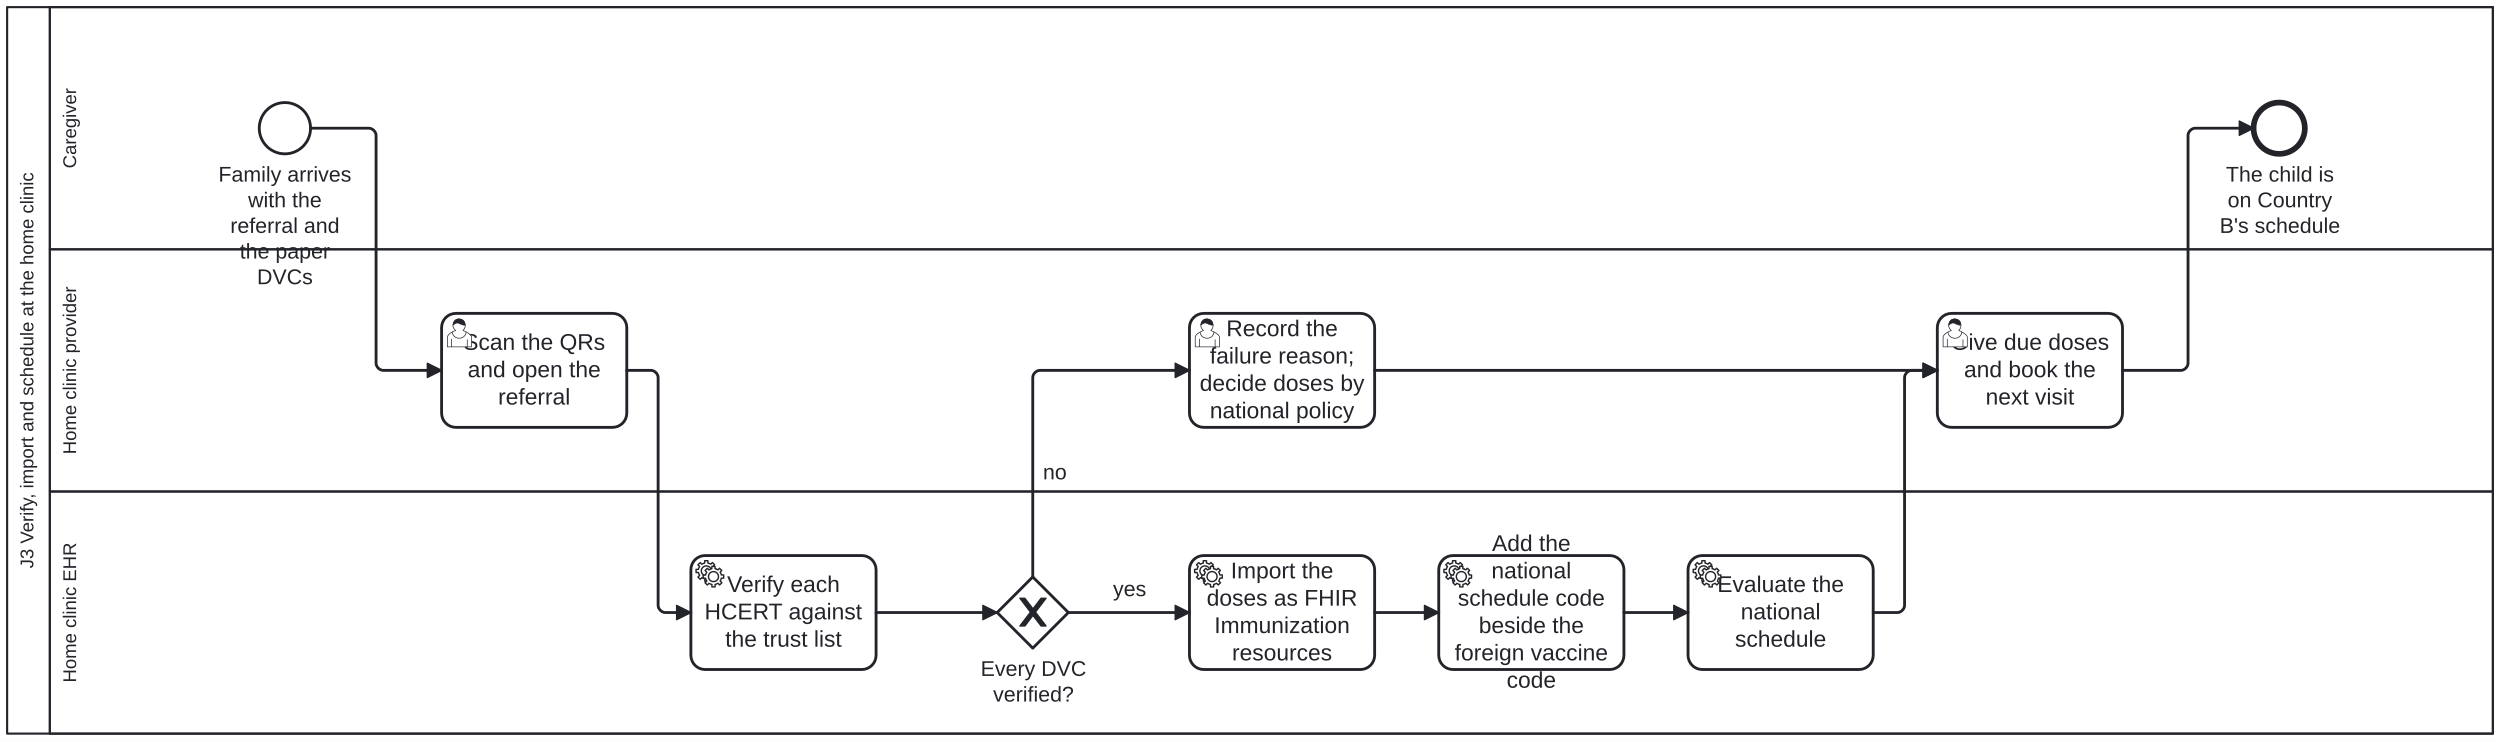
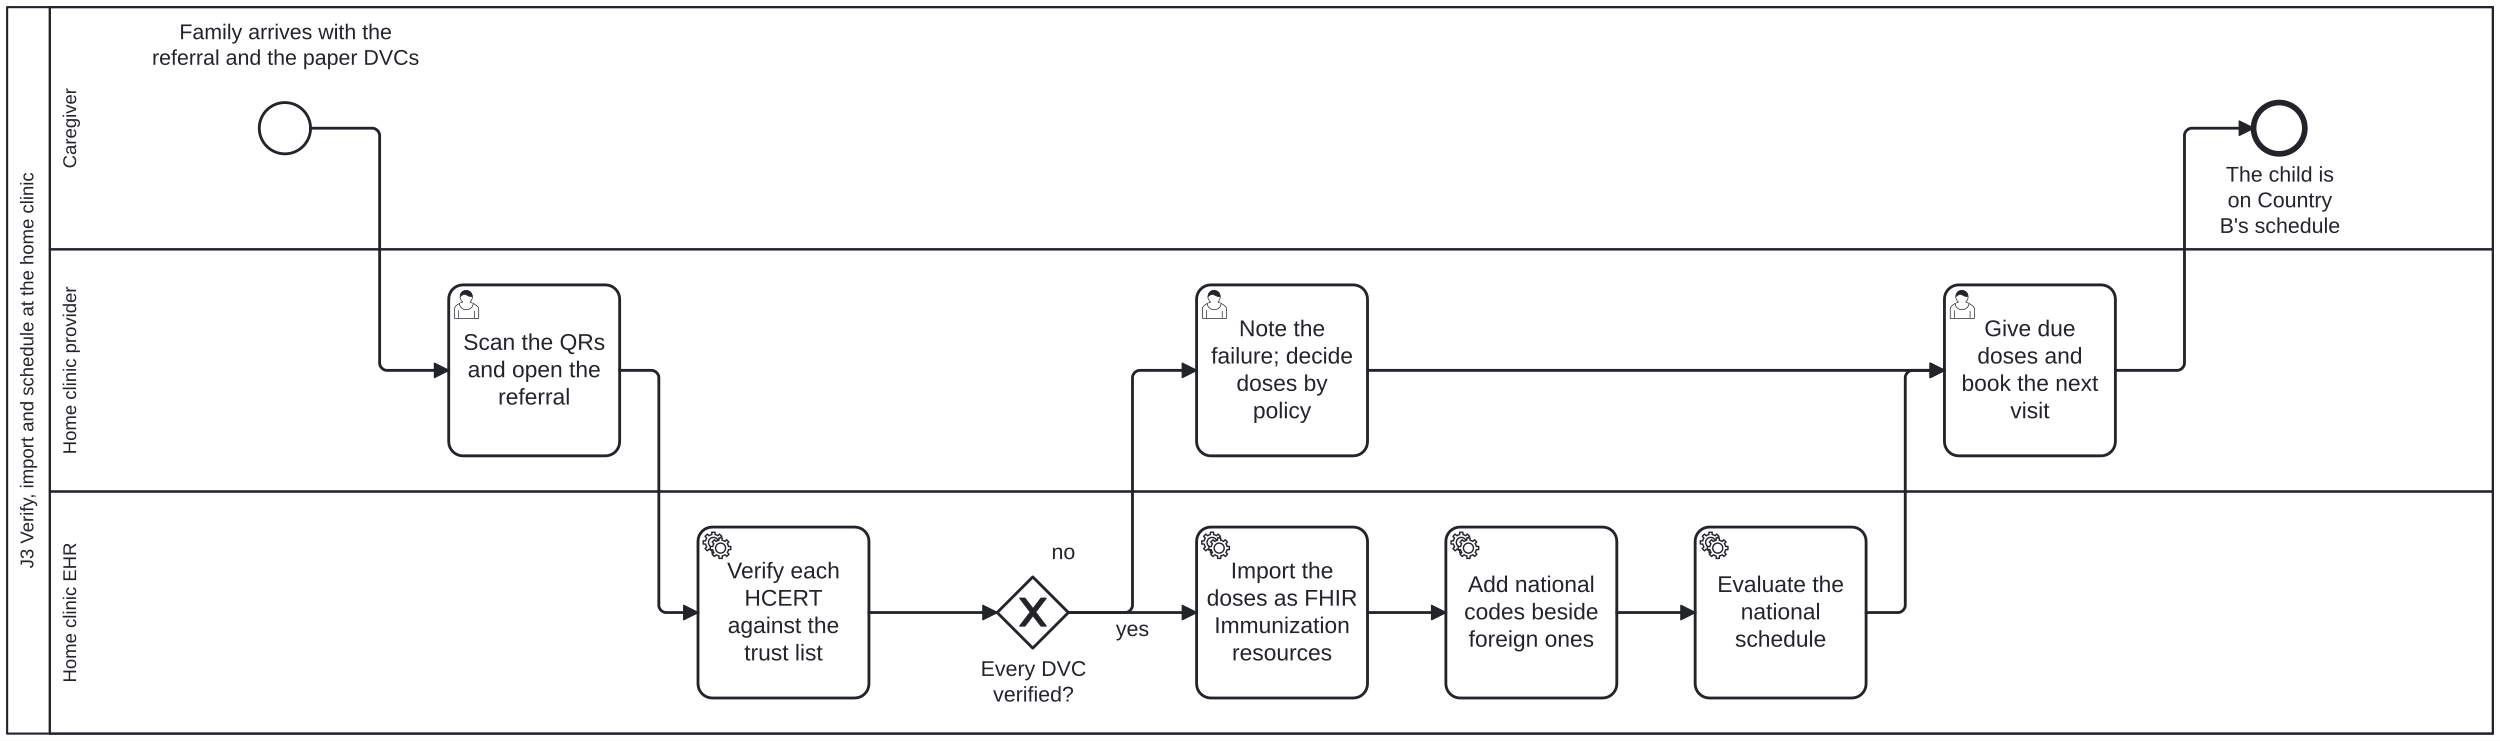
<svg xmlns="http://www.w3.org/2000/svg" width="100%" style="max-width:100%;height:auto" viewBox="95 55 1755 520" version="1.1">
  <rect x="95" y="55" width="1755" height="520" fill="#ffffff" />
  <g class="djs-group">
    <g class="djs-element djs-shape" data-element-id="Participant_Process_J3ClinicVerification" style="display: block;" transform="matrix(1 0 0 1 100 60)">
      <g class="djs-visual">
        <rect x="0" y="0" width="1745" height="510" rx="0" ry="0" style="stroke-linecap: round; stroke-linejoin: round; stroke: rgb(34, 36, 42); stroke-width: 1.5px; fill: white; fill-opacity: 0.95;" />
        <path style="fill: none; stroke-linecap: round; stroke-linejoin: round; stroke: rgb(34, 36, 42); stroke-width: 1.5px;" d="M30,0L30,510" />
        <text lineHeight="1.05" class="djs-label" transform="matrix(-1.83697e-16 -1 1 -1.83697e-16 0 510)" style="font-family: Arial, sans-serif; font-size: 13px; font-weight: normal; fill: rgb(34, 36, 42);">
          <tspan x="116.021" y="18.413">J3 Verify, import and schedule at the home clinic</tspan>
        </text>
      </g>
      <rect class="djs-hit djs-hit-all" x="0" y="0" width="1745" height="510" style="fill: none; stroke-opacity: 0; stroke: white; stroke-width: 15px;" />
    </g>
    <g class="djs-children">
      <g class="djs-group">
        <g class="djs-element djs-shape" data-element-id="Lane_home-clinic-ehr" style="display: block;" transform="matrix(1 0 0 1 130 400)">
          <g class="djs-visual">
            <rect x="0" y="0" width="1715" height="170" rx="0" ry="0" style="stroke-linecap: round; stroke-linejoin: round; stroke: rgb(34, 36, 42); stroke-width: 1.5px; fill: white; fill-opacity: 0.25;" />
            <text lineHeight="1.05" class="djs-label" transform="matrix(-1.83697e-16 -1 1 -1.83697e-16 0 170)" style="font-family: Arial, sans-serif; font-size: 13px; font-weight: normal; fill: rgb(34, 36, 42);">
              <tspan x="35.879" y="18.413">Home clinic EHR</tspan>
            </text>
          </g>
          <rect class="djs-hit djs-hit-all" x="0" y="0" width="1715" height="170" style="fill: none; stroke-opacity: 0; stroke: white; stroke-width: 15px;" />
        </g>
      </g>
      <g class="djs-group">
        <g class="djs-element djs-shape" data-element-id="Lane_home-clinic-provider" style="display: block;" transform="matrix(1 0 0 1 130 230)">
          <g class="djs-visual">
            <rect x="0" y="0" width="1715" height="170" rx="0" ry="0" style="stroke-linecap: round; stroke-linejoin: round; stroke: rgb(34, 36, 42); stroke-width: 1.5px; fill: white; fill-opacity: 0.25;" />
            <text lineHeight="1.05" class="djs-label" transform="matrix(-1.83697e-16 -1 1 -1.83697e-16 0 170)" style="font-family: Arial, sans-serif; font-size: 13px; font-weight: normal; fill: rgb(34, 36, 42);">
              <tspan x="26.119" y="18.413">Home clinic provider</tspan>
            </text>
          </g>
          <rect class="djs-hit djs-hit-all" x="0" y="0" width="1715" height="170" style="fill: none; stroke-opacity: 0; stroke: white; stroke-width: 15px;" />
        </g>
      </g>
      <g class="djs-group">
        <g class="djs-element djs-shape" data-element-id="Lane_caregiver" style="display: block;" transform="matrix(1 0 0 1 130 60)">
          <g class="djs-visual">
            <rect x="0" y="0" width="1715" height="170" rx="0" ry="0" style="stroke-linecap: round; stroke-linejoin: round; stroke: rgb(34, 36, 42); stroke-width: 1.5px; fill: white; fill-opacity: 0.25;" />
            <text lineHeight="1.05" class="djs-label" transform="matrix(-1.83697e-16 -1 1 -1.83697e-16 0 170)" style="font-family: Arial, sans-serif; font-size: 13px; font-weight: normal; fill: rgb(34, 36, 42);">
              <tspan x="56.823" y="18.413">Caregiver</tspan>
            </text>
          </g>
          <rect class="djs-hit djs-hit-all" x="0" y="0" width="1715" height="170" style="fill: none; stroke-opacity: 0; stroke: white; stroke-width: 15px;" />
        </g>
      </g>
      <g class="djs-group">
        <g class="djs-element djs-shape" data-element-id="Start" style="display: block;" transform="matrix(1 0 0 1 277 127)">
          <g class="djs-visual">
            <circle cx="18" cy="18" r="18" style="stroke-linecap: round; stroke-linejoin: round; stroke: rgb(34, 36, 42); stroke-width: 2px; fill: white; fill-opacity: 0.95;" />
          </g>
          <rect class="djs-hit djs-hit-all" x="0" y="0" width="36" height="36" style="fill: none; stroke-opacity: 0; stroke: white; stroke-width: 15px;" />
        </g>
      </g>
      <g class="djs-group">
-         <g class="djs-element djs-shape" data-element-id="Start_label" style="display: block;" transform="matrix(1 0 0 1 243 169)">
-           <g class="djs-visual">
-             <text lineHeight="1.2" class="djs-label" style="font-family: Arial, sans-serif; font-size: 15px; font-weight: normal; fill: rgb(34, 36, 42);">
-               <tspan x="5.33" y="13.5">Family arrives </tspan>
-               <tspan x="26.153" y="31.5">with the </tspan>
-               <tspan x="13.647" y="49.5">referral and </tspan>
-               <tspan x="20.308" y="67.5">the paper </tspan>
-               <tspan x="32.415" y="85.5">DVCs</tspan>
-             </text>
-           </g>
-           <rect class="djs-hit djs-hit-all" x="0" y="0" width="104" height="72" style="fill: none; stroke-opacity: 0; stroke: white; stroke-width: 15px;" />
-         </g>
-       </g>
-       <g class="djs-group">
-         <g class="djs-element djs-shape" data-element-id="Task_Scan" style="display: block;" transform="matrix(1 0 0 1 405 275)">
-           <g class="djs-visual">
-             <rect x="0" y="0" width="130" height="80" rx="10" ry="10" style="stroke-linecap: round; stroke-linejoin: round; stroke: rgb(34, 36, 42); stroke-width: 2px; fill: white; fill-opacity: 0.95;" />
-             <text lineHeight="1.2" class="djs-label" style="font-family: Arial, sans-serif; font-size: 16px; font-weight: normal; fill: rgb(34, 36, 42);">
-               <tspan x="15.199" y="25.6">Scan the QRs </tspan>
-               <tspan x="18.289" y="44.8">and open the </tspan>
-               <tspan x="39.66" y="64">referral</tspan>
+         <g class="djs-element djs-shape" data-element-id="Start_label" style="display: block;" transform="matrix(1 0 0 1 195 69)">
+           <g class="djs-visual">
+             <text lineHeight="1.2" class="djs-label" style="font-family: Arial, sans-serif; font-size: 15px; font-weight: normal; fill: rgb(34, 36, 42);">
+               <tspan x="25.899" y="13.5">Family arrives with the </tspan>
+               <tspan x="6.702" y="31.5">referral and the paper DVCs</tspan>
+             </text>
+           </g>
+           <rect class="djs-hit djs-hit-all" x="0" y="0" width="201" height="36" style="fill: none; stroke-opacity: 0; stroke: white; stroke-width: 15px;" />
+         </g>
+       </g>
+       <g class="djs-group">
+         <g class="djs-element djs-shape" data-element-id="Task_Scan" style="display: block;" transform="matrix(1 0 0 1 410 255)">
+           <g class="djs-visual">
+             <rect x="0" y="0" width="120" height="120" rx="10" ry="10" style="stroke-linecap: round; stroke-linejoin: round; stroke: rgb(34, 36, 42); stroke-width: 2px; fill: white; fill-opacity: 0.95;" />
+             <text lineHeight="1.2" class="djs-label" style="font-family: Arial, sans-serif; font-size: 16px; font-weight: normal; fill: rgb(34, 36, 42);">
+               <tspan x="10.199" y="45.6">Scan the QRs </tspan>
+               <tspan x="13.289" y="64.8">and open the </tspan>
+               <tspan x="34.66" y="84">referral</tspan>
            </text>
            <path d="m 15,12 c 0.909,-0.845 1.594,-2.049 1.594,-3.385 0,-2.554 -1.805,-4.622 -4.357,-4.622 -2.552,0 -4.288,2.068 -4.288,4.622 0,1.348 0.974,2.562 1.896,3.405 -0.529,0.187 -5.669,2.097 -5.794,4.756 v 6.718 h 17 v -6.718 c 0,-2.298 -5.528,-4.595 -6.051,-4.776 zm -8,6 l 0,5.5 m 11,0 l 0,-5" style="fill: white; stroke-linecap: round; stroke-linejoin: round; stroke: rgb(34, 36, 42); stroke-width: 0.5px;" />
            <path d="m 15,12 m 2.162,1.009 c 0,2.447 -2.158,4.431 -4.821,4.431 -2.665,0 -4.822,-1.981 -4.822,-4.431 " style="fill: white; stroke-linecap: round; stroke-linejoin: round; stroke: rgb(34, 36, 42); stroke-width: 0.5px;" />
            <path d="m 15,12 m -6.9,-3.80 c 0,0 2.251,-2.358 4.274,-1.177 2.024,1.181 4.221,1.537 4.124,0.965 -0.098,-0.57 -0.117,-3.791 -4.191,-4.136 -3.575,0.001 -4.208,3.367 -4.207,4.348 z" style="fill: rgb(34, 36, 42); stroke-linecap: round; stroke-linejoin: round; stroke: rgb(34, 36, 42); stroke-width: 0.5px;" />
          </g>
-           <rect class="djs-hit djs-hit-all" x="0" y="0" width="130" height="80" style="fill: none; stroke-opacity: 0; stroke: white; stroke-width: 15px;" />
-         </g>
-       </g>
-       <g class="djs-group">
-         <g class="djs-element djs-shape" data-element-id="Task_Verify" style="display: block;" transform="matrix(1 0 0 1 580 445)">
-           <g class="djs-visual">
-             <rect x="0" y="0" width="130" height="80" rx="10" ry="10" style="stroke-linecap: round; stroke-linejoin: round; stroke: rgb(34, 36, 42); stroke-width: 2px; fill: white; fill-opacity: 0.95;" />
-             <text lineHeight="1.2" class="djs-label" style="font-family: Arial, sans-serif; font-size: 16px; font-weight: normal; fill: rgb(34, 36, 42);">
-               <tspan x="25.422" y="25.6">Verify each </tspan>
-               <tspan x="9.57" y="44.8">HCERT against </tspan>
-               <tspan x="24.098" y="64">the trust list</tspan>
+           <rect class="djs-hit djs-hit-all" x="0" y="0" width="120" height="120" style="fill: none; stroke-opacity: 0; stroke: white; stroke-width: 15px;" />
+         </g>
+       </g>
+       <g class="djs-group">
+         <g class="djs-element djs-shape" data-element-id="Task_Verify" style="display: block;" transform="matrix(1 0 0 1 585 425)">
+           <g class="djs-visual">
+             <rect x="0" y="0" width="120" height="120" rx="10" ry="10" style="stroke-linecap: round; stroke-linejoin: round; stroke: rgb(34, 36, 42); stroke-width: 2px; fill: white; fill-opacity: 0.95;" />
+             <text lineHeight="1.2" class="djs-label" style="font-family: Arial, sans-serif; font-size: 16px; font-weight: normal; fill: rgb(34, 36, 42);">
+               <tspan x="20.422" y="36">Verify each </tspan>
+               <tspan x="32.59" y="55.2">HCERT </tspan>
+               <tspan x="20.859" y="74.4">against the </tspan>
+               <tspan x="32.441" y="93.6">trust list</tspan>
            </text>
            <circle cx="5" cy="5" r="5" transform="translate(6, 6)" style="stroke-linecap: round; stroke-linejoin: round; stroke: none; stroke-width: 2px; fill: white;" />
            <path d="m 12,18 v -1.713 c 0.352,-0.07 0.704,-0.178 1.048,-0.321 0.344,-0.145 0.666,-0.321 0.966,-0.521 l 1.194,1.18 1.567,-1.577 -1.195,-1.18 c 0.403,-0.614 0.683,-1.299 0.825,-2.018 l 1.622,-0.01 v -2.22 l -1.637,0.01 c -0.073,-0.352 -0.178,-0.7 -0.324,-1.044 -0.145,-0.344 -0.321,-0.664 -0.523,-0.962 l 1.131,-1.136 -1.583,-1.563 -1.13,1.136 c -0.614,-0.401 -1.303,-0.681 -2.023,-0.822 l 0.009,-1.619 h -2.241 l 0.004,1.631 c -0.354,0.074 -0.705,0.18 -1.05,0.324 -0.344,0.144 -0.665,0.321 -0.964,0.52 l -1.17,-1.158 -1.567,1.579 1.168,1.157 c -0.403,0.613 -0.683,1.298 -0.825,2.017 l -1.659,0.003 v 2.222 l 1.672,-0.006 c 0.073,0.351 0.18,0.702 0.324,1.045 0.145,0.344 0.321,0.664 0.523,0.961 l -1.199,1.197 1.584,1.56 1.196,-1.193 c 0.614,0.403 1.303,0.682 2.023,0.823 l 7.19e-4,1.699 h 2.227 z m 0.221,-3.996 c -1.789,0.75 -3.858,-0.093 -4.61,-1.874 -0.752,-1.783 0.091,-3.846 1.88,-4.596 1.788,-0.749 3.857,0.093 4.609,1.874 0.752,1.782 -0.091,3.846 -1.88,4.596 z" style="fill: white; stroke-linecap: round; stroke-linejoin: round; stroke: rgb(34, 36, 42); stroke-width: 1px;" />
            <circle cx="5" cy="5" r="5" transform="translate(11, 10)" style="stroke-linecap: round; stroke-linejoin: round; stroke: none; stroke-width: 2px; fill: white;" />
            <path d="m 17,22 v -1.713 c 0.352,-0.07 0.704,-0.178 1.048,-0.321 0.344,-0.145 0.666,-0.321 0.966,-0.521 l 1.194,1.18 1.567,-1.577 -1.195,-1.18 c 0.403,-0.614 0.683,-1.299 0.825,-2.018 l 1.622,-0.01 v -2.22 l -1.637,0.01 c -0.073,-0.352 -0.178,-0.7 -0.324,-1.044 -0.145,-0.344 -0.321,-0.664 -0.523,-0.962 l 1.131,-1.136 -1.583,-1.563 -1.13,1.136 c -0.614,-0.401 -1.303,-0.681 -2.023,-0.822 l 0.009,-1.619 h -2.241 l 0.004,1.631 c -0.354,0.074 -0.705,0.18 -1.05,0.324 -0.344,0.144 -0.665,0.321 -0.964,0.52 l -1.17,-1.158 -1.567,1.579 1.168,1.157 c -0.403,0.613 -0.683,1.298 -0.825,2.017 l -1.659,0.003 v 2.222 l 1.672,-0.006 c 0.073,0.351 0.18,0.702 0.324,1.045 0.145,0.344 0.321,0.664 0.523,0.961 l -1.199,1.197 1.584,1.56 1.196,-1.193 c 0.614,0.403 1.303,0.682 2.023,0.823 l 7.19e-4,1.699 h 2.227 z m 0.221,-3.996 c -1.789,0.75 -3.858,-0.093 -4.61,-1.874 -0.752,-1.783 0.091,-3.846 1.88,-4.596 1.788,-0.749 3.857,0.093 4.609,1.874 0.752,1.782 -0.091,3.846 -1.88,4.596 z" style="fill: white; stroke-linecap: round; stroke-linejoin: round; stroke: rgb(34, 36, 42); stroke-width: 1px;" />
          </g>
-           <rect class="djs-hit djs-hit-all" x="0" y="0" width="130" height="80" style="fill: none; stroke-opacity: 0; stroke: white; stroke-width: 15px;" />
+           <rect class="djs-hit djs-hit-all" x="0" y="0" width="120" height="120" style="fill: none; stroke-opacity: 0; stroke: white; stroke-width: 15px;" />
        </g>
      </g>
      <g class="djs-group">
        <g class="djs-element djs-shape" data-element-id="Gateway_Verified" style="display: block;" transform="matrix(1 0 0 1 795 460)">
          <g class="djs-visual">
            <polygon points="25,0 50,25 25,50 0,25" style="stroke-linecap: round; stroke-linejoin: round; stroke: rgb(34, 36, 42); stroke-width: 2px; fill: white; fill-opacity: 0.95;" />
            <path d="m 16,15 7.429,9.714 -7.429,9.714 3.429,0 5.714,-7.464 5.714,7.464 3.429,0 -7.429,-9.714 7.429,-9.714 -3.429,0 -5.714,7.464 -5.714,-7.464 -3.429,0 z" style="fill: rgb(34, 36, 42); stroke-linecap: round; stroke-linejoin: round; stroke: rgb(34, 36, 42); stroke-width: 1px;" />
          </g>
          <rect class="djs-hit djs-hit-all" x="0" y="0" width="50" height="50" style="fill: none; stroke-opacity: 0; stroke: white; stroke-width: 15px;" />
        </g>
      </g>
      <g class="djs-group">
        <g class="djs-element djs-shape" data-element-id="Gateway_Verified_label" style="display: block;" transform="matrix(1 0 0 1 783 516)">
          <g class="djs-visual">
            <text lineHeight="1.2" class="djs-label" style="font-family: Arial, sans-serif; font-size: 15px; font-weight: normal; fill: rgb(34, 36, 42);">
              <tspan x="0.41" y="13.5">Every DVC </tspan>
              <tspan x="9.152" y="31.5">verified?</tspan>
            </text>
          </g>
          <rect class="djs-hit djs-hit-all" x="0" y="0" width="75" height="36" style="fill: none; stroke-opacity: 0; stroke: white; stroke-width: 15px;" />
        </g>
      </g>
      <g class="djs-group">
-         <g class="djs-element djs-shape" data-element-id="Task_Unverified" style="display: block;" transform="matrix(1 0 0 1 930 275)">
-           <g class="djs-visual">
-             <rect x="0" y="0" width="130" height="80" rx="10" ry="10" style="stroke-linecap: round; stroke-linejoin: round; stroke: rgb(34, 36, 42); stroke-width: 2px; fill: white; fill-opacity: 0.95;" />
-             <text lineHeight="1.2" class="djs-label" style="font-family: Arial, sans-serif; font-size: 16px; font-weight: normal; fill: rgb(34, 36, 42);">
-               <tspan x="25.867" y="16">Record the </tspan>
-               <tspan x="14.305" y="35.2">failure reason; </tspan>
-               <tspan x="7.184" y="54.4">decide doses by </tspan>
-               <tspan x="14.301" y="73.6">national policy</tspan>
+         <g class="djs-element djs-shape" data-element-id="Task_Unverified" style="display: block;" transform="matrix(1 0 0 1 935 255)">
+           <g class="djs-visual">
+             <rect x="0" y="0" width="120" height="120" rx="10" ry="10" style="stroke-linecap: round; stroke-linejoin: round; stroke: rgb(34, 36, 42); stroke-width: 2px; fill: white; fill-opacity: 0.95;" />
+             <text lineHeight="1.2" class="djs-label" style="font-family: Arial, sans-serif; font-size: 16px; font-weight: normal; fill: rgb(34, 36, 42);">
+               <tspan x="29.758" y="36">Note the </tspan>
+               <tspan x="10.191" y="55.2">failure; decide</tspan>
+               <tspan x="27.98" y="74.4">doses by </tspan>
+               <tspan x="39.547" y="93.6">policy</tspan>
            </text>
            <path d="m 15,12 c 0.909,-0.845 1.594,-2.049 1.594,-3.385 0,-2.554 -1.805,-4.622 -4.357,-4.622 -2.552,0 -4.288,2.068 -4.288,4.622 0,1.348 0.974,2.562 1.896,3.405 -0.529,0.187 -5.669,2.097 -5.794,4.756 v 6.718 h 17 v -6.718 c 0,-2.298 -5.528,-4.595 -6.051,-4.776 zm -8,6 l 0,5.5 m 11,0 l 0,-5" style="fill: white; stroke-linecap: round; stroke-linejoin: round; stroke: rgb(34, 36, 42); stroke-width: 0.5px;" />
            <path d="m 15,12 m 2.162,1.009 c 0,2.447 -2.158,4.431 -4.821,4.431 -2.665,0 -4.822,-1.981 -4.822,-4.431 " style="fill: white; stroke-linecap: round; stroke-linejoin: round; stroke: rgb(34, 36, 42); stroke-width: 0.5px;" />
            <path d="m 15,12 m -6.9,-3.80 c 0,0 2.251,-2.358 4.274,-1.177 2.024,1.181 4.221,1.537 4.124,0.965 -0.098,-0.57 -0.117,-3.791 -4.191,-4.136 -3.575,0.001 -4.208,3.367 -4.207,4.348 z" style="fill: rgb(34, 36, 42); stroke-linecap: round; stroke-linejoin: round; stroke: rgb(34, 36, 42); stroke-width: 0.5px;" />
          </g>
-           <rect class="djs-hit djs-hit-all" x="0" y="0" width="130" height="80" style="fill: none; stroke-opacity: 0; stroke: white; stroke-width: 15px;" />
-         </g>
-       </g>
-       <g class="djs-group">
-         <g class="djs-element djs-shape" data-element-id="Task_Import" style="display: block;" transform="matrix(1 0 0 1 930 445)">
-           <g class="djs-visual">
-             <rect x="0" y="0" width="130" height="80" rx="10" ry="10" style="stroke-linecap: round; stroke-linejoin: round; stroke: rgb(34, 36, 42); stroke-width: 2px; fill: white; fill-opacity: 0.95;" />
-             <text lineHeight="1.2" class="djs-label" style="font-family: Arial, sans-serif; font-size: 16px; font-weight: normal; fill: rgb(34, 36, 42);">
-               <tspan x="28.984" y="16">Import the </tspan>
-               <tspan x="12.094" y="35.2">doses as FHIR </tspan>
-               <tspan x="17.426" y="54.4">Immunization </tspan>
-               <tspan x="29.875" y="73.6">resources</tspan>
+           <rect class="djs-hit djs-hit-all" x="0" y="0" width="120" height="120" style="fill: none; stroke-opacity: 0; stroke: white; stroke-width: 15px;" />
+         </g>
+       </g>
+       <g class="djs-group">
+         <g class="djs-element djs-shape" data-element-id="Task_Import" style="display: block;" transform="matrix(1 0 0 1 935 425)">
+           <g class="djs-visual">
+             <rect x="0" y="0" width="120" height="120" rx="10" ry="10" style="stroke-linecap: round; stroke-linejoin: round; stroke: rgb(34, 36, 42); stroke-width: 2px; fill: white; fill-opacity: 0.95;" />
+             <text lineHeight="1.2" class="djs-label" style="font-family: Arial, sans-serif; font-size: 16px; font-weight: normal; fill: rgb(34, 36, 42);">
+               <tspan x="23.984" y="36">Import the </tspan>
+               <tspan x="7.094" y="55.2">doses as FHIR</tspan>
+               <tspan x="12.426" y="74.4">Immunization </tspan>
+               <tspan x="24.875" y="93.6">resources</tspan>
            </text>
            <circle cx="5" cy="5" r="5" transform="translate(6, 6)" style="stroke-linecap: round; stroke-linejoin: round; stroke: none; stroke-width: 2px; fill: white;" />
            <path d="m 12,18 v -1.713 c 0.352,-0.07 0.704,-0.178 1.048,-0.321 0.344,-0.145 0.666,-0.321 0.966,-0.521 l 1.194,1.18 1.567,-1.577 -1.195,-1.18 c 0.403,-0.614 0.683,-1.299 0.825,-2.018 l 1.622,-0.01 v -2.22 l -1.637,0.01 c -0.073,-0.352 -0.178,-0.7 -0.324,-1.044 -0.145,-0.344 -0.321,-0.664 -0.523,-0.962 l 1.131,-1.136 -1.583,-1.563 -1.13,1.136 c -0.614,-0.401 -1.303,-0.681 -2.023,-0.822 l 0.009,-1.619 h -2.241 l 0.004,1.631 c -0.354,0.074 -0.705,0.18 -1.05,0.324 -0.344,0.144 -0.665,0.321 -0.964,0.52 l -1.17,-1.158 -1.567,1.579 1.168,1.157 c -0.403,0.613 -0.683,1.298 -0.825,2.017 l -1.659,0.003 v 2.222 l 1.672,-0.006 c 0.073,0.351 0.18,0.702 0.324,1.045 0.145,0.344 0.321,0.664 0.523,0.961 l -1.199,1.197 1.584,1.56 1.196,-1.193 c 0.614,0.403 1.303,0.682 2.023,0.823 l 7.19e-4,1.699 h 2.227 z m 0.221,-3.996 c -1.789,0.75 -3.858,-0.093 -4.61,-1.874 -0.752,-1.783 0.091,-3.846 1.88,-4.596 1.788,-0.749 3.857,0.093 4.609,1.874 0.752,1.782 -0.091,3.846 -1.88,4.596 z" style="fill: white; stroke-linecap: round; stroke-linejoin: round; stroke: rgb(34, 36, 42); stroke-width: 1px;" />
            <circle cx="5" cy="5" r="5" transform="translate(11, 10)" style="stroke-linecap: round; stroke-linejoin: round; stroke: none; stroke-width: 2px; fill: white;" />
            <path d="m 17,22 v -1.713 c 0.352,-0.07 0.704,-0.178 1.048,-0.321 0.344,-0.145 0.666,-0.321 0.966,-0.521 l 1.194,1.18 1.567,-1.577 -1.195,-1.18 c 0.403,-0.614 0.683,-1.299 0.825,-2.018 l 1.622,-0.01 v -2.22 l -1.637,0.01 c -0.073,-0.352 -0.178,-0.7 -0.324,-1.044 -0.145,-0.344 -0.321,-0.664 -0.523,-0.962 l 1.131,-1.136 -1.583,-1.563 -1.13,1.136 c -0.614,-0.401 -1.303,-0.681 -2.023,-0.822 l 0.009,-1.619 h -2.241 l 0.004,1.631 c -0.354,0.074 -0.705,0.18 -1.05,0.324 -0.344,0.144 -0.665,0.321 -0.964,0.52 l -1.17,-1.158 -1.567,1.579 1.168,1.157 c -0.403,0.613 -0.683,1.298 -0.825,2.017 l -1.659,0.003 v 2.222 l 1.672,-0.006 c 0.073,0.351 0.18,0.702 0.324,1.045 0.145,0.344 0.321,0.664 0.523,0.961 l -1.199,1.197 1.584,1.56 1.196,-1.193 c 0.614,0.403 1.303,0.682 2.023,0.823 l 7.19e-4,1.699 h 2.227 z m 0.221,-3.996 c -1.789,0.75 -3.858,-0.093 -4.61,-1.874 -0.752,-1.783 0.091,-3.846 1.88,-4.596 1.788,-0.749 3.857,0.093 4.609,1.874 0.752,1.782 -0.091,3.846 -1.88,4.596 z" style="fill: white; stroke-linecap: round; stroke-linejoin: round; stroke: rgb(34, 36, 42); stroke-width: 1px;" />
          </g>
-           <rect class="djs-hit djs-hit-all" x="0" y="0" width="130" height="80" style="fill: none; stroke-opacity: 0; stroke: white; stroke-width: 15px;" />
-         </g>
-       </g>
-       <g class="djs-group">
-         <g class="djs-element djs-shape" data-element-id="Task_Map" style="display: block;" transform="matrix(1 0 0 1 1105 445)">
-           <g class="djs-visual">
-             <rect x="0" y="0" width="130" height="80" rx="10" ry="10" style="stroke-linecap: round; stroke-linejoin: round; stroke: rgb(34, 36, 42); stroke-width: 2px; fill: white; fill-opacity: 0.95;" />
-             <text lineHeight="1.2" class="djs-label" style="font-family: Arial, sans-serif; font-size: 16px; font-weight: normal; fill: rgb(34, 36, 42);">
-               <tspan x="37.422" y="-3.2">Add the </tspan>
-               <tspan x="36.977" y="16">national </tspan>
-               <tspan x="13.406" y="35.2">schedule code </tspan>
-               <tspan x="28.082" y="54.4">beside the </tspan>
-               <tspan x="11.191" y="73.6">foreign vaccine</tspan>
-               <tspan x="47.652" y="92.8">code</tspan>
+           <rect class="djs-hit djs-hit-all" x="0" y="0" width="120" height="120" style="fill: none; stroke-opacity: 0; stroke: white; stroke-width: 15px;" />
+         </g>
+       </g>
+       <g class="djs-group">
+         <g class="djs-element djs-shape" data-element-id="Task_Map" style="display: block;" transform="matrix(1 0 0 1 1110 425)">
+           <g class="djs-visual">
+             <rect x="0" y="0" width="120" height="120" rx="10" ry="10" style="stroke-linecap: round; stroke-linejoin: round; stroke: rgb(34, 36, 42); stroke-width: 2px; fill: white; fill-opacity: 0.95;" />
+             <text lineHeight="1.2" class="djs-label" style="font-family: Arial, sans-serif; font-size: 16px; font-weight: normal; fill: rgb(34, 36, 42);">
+               <tspan x="15.52" y="45.6">Add national </tspan>
+               <tspan x="12.855" y="64.8">codes beside </tspan>
+               <tspan x="15.969" y="84">foreign ones</tspan>
            </text>
            <circle cx="5" cy="5" r="5" transform="translate(6, 6)" style="stroke-linecap: round; stroke-linejoin: round; stroke: none; stroke-width: 2px; fill: white;" />
            <path d="m 12,18 v -1.713 c 0.352,-0.07 0.704,-0.178 1.048,-0.321 0.344,-0.145 0.666,-0.321 0.966,-0.521 l 1.194,1.18 1.567,-1.577 -1.195,-1.18 c 0.403,-0.614 0.683,-1.299 0.825,-2.018 l 1.622,-0.01 v -2.22 l -1.637,0.01 c -0.073,-0.352 -0.178,-0.7 -0.324,-1.044 -0.145,-0.344 -0.321,-0.664 -0.523,-0.962 l 1.131,-1.136 -1.583,-1.563 -1.13,1.136 c -0.614,-0.401 -1.303,-0.681 -2.023,-0.822 l 0.009,-1.619 h -2.241 l 0.004,1.631 c -0.354,0.074 -0.705,0.18 -1.05,0.324 -0.344,0.144 -0.665,0.321 -0.964,0.52 l -1.17,-1.158 -1.567,1.579 1.168,1.157 c -0.403,0.613 -0.683,1.298 -0.825,2.017 l -1.659,0.003 v 2.222 l 1.672,-0.006 c 0.073,0.351 0.18,0.702 0.324,1.045 0.145,0.344 0.321,0.664 0.523,0.961 l -1.199,1.197 1.584,1.56 1.196,-1.193 c 0.614,0.403 1.303,0.682 2.023,0.823 l 7.19e-4,1.699 h 2.227 z m 0.221,-3.996 c -1.789,0.75 -3.858,-0.093 -4.61,-1.874 -0.752,-1.783 0.091,-3.846 1.88,-4.596 1.788,-0.749 3.857,0.093 4.609,1.874 0.752,1.782 -0.091,3.846 -1.88,4.596 z" style="fill: white; stroke-linecap: round; stroke-linejoin: round; stroke: rgb(34, 36, 42); stroke-width: 1px;" />
            <circle cx="5" cy="5" r="5" transform="translate(11, 10)" style="stroke-linecap: round; stroke-linejoin: round; stroke: none; stroke-width: 2px; fill: white;" />
            <path d="m 17,22 v -1.713 c 0.352,-0.07 0.704,-0.178 1.048,-0.321 0.344,-0.145 0.666,-0.321 0.966,-0.521 l 1.194,1.18 1.567,-1.577 -1.195,-1.18 c 0.403,-0.614 0.683,-1.299 0.825,-2.018 l 1.622,-0.01 v -2.22 l -1.637,0.01 c -0.073,-0.352 -0.178,-0.7 -0.324,-1.044 -0.145,-0.344 -0.321,-0.664 -0.523,-0.962 l 1.131,-1.136 -1.583,-1.563 -1.13,1.136 c -0.614,-0.401 -1.303,-0.681 -2.023,-0.822 l 0.009,-1.619 h -2.241 l 0.004,1.631 c -0.354,0.074 -0.705,0.18 -1.05,0.324 -0.344,0.144 -0.665,0.321 -0.964,0.52 l -1.17,-1.158 -1.567,1.579 1.168,1.157 c -0.403,0.613 -0.683,1.298 -0.825,2.017 l -1.659,0.003 v 2.222 l 1.672,-0.006 c 0.073,0.351 0.18,0.702 0.324,1.045 0.145,0.344 0.321,0.664 0.523,0.961 l -1.199,1.197 1.584,1.56 1.196,-1.193 c 0.614,0.403 1.303,0.682 2.023,0.823 l 7.19e-4,1.699 h 2.227 z m 0.221,-3.996 c -1.789,0.75 -3.858,-0.093 -4.61,-1.874 -0.752,-1.783 0.091,-3.846 1.88,-4.596 1.788,-0.749 3.857,0.093 4.609,1.874 0.752,1.782 -0.091,3.846 -1.88,4.596 z" style="fill: white; stroke-linecap: round; stroke-linejoin: round; stroke: rgb(34, 36, 42); stroke-width: 1px;" />
          </g>
-           <rect class="djs-hit djs-hit-all" x="0" y="0" width="130" height="80" style="fill: none; stroke-opacity: 0; stroke: white; stroke-width: 15px;" />
-         </g>
-       </g>
-       <g class="djs-group">
-         <g class="djs-element djs-shape" data-element-id="Task_Schedule" style="display: block;" transform="matrix(1 0 0 1 1280 445)">
-           <g class="djs-visual">
-             <rect x="0" y="0" width="130" height="80" rx="10" ry="10" style="stroke-linecap: round; stroke-linejoin: round; stroke: rgb(34, 36, 42); stroke-width: 2px; fill: white; fill-opacity: 0.95;" />
-             <text lineHeight="1.2" class="djs-label" style="font-family: Arial, sans-serif; font-size: 16px; font-weight: normal; fill: rgb(34, 36, 42);">
-               <tspan x="20.523" y="25.6">Evaluate the </tspan>
-               <tspan x="36.977" y="44.8">national </tspan>
-               <tspan x="32.977" y="64">schedule</tspan>
+           <rect class="djs-hit djs-hit-all" x="0" y="0" width="120" height="120" style="fill: none; stroke-opacity: 0; stroke: white; stroke-width: 15px;" />
+         </g>
+       </g>
+       <g class="djs-group">
+         <g class="djs-element djs-shape" data-element-id="Task_Schedule" style="display: block;" transform="matrix(1 0 0 1 1285 425)">
+           <g class="djs-visual">
+             <rect x="0" y="0" width="120" height="120" rx="10" ry="10" style="stroke-linecap: round; stroke-linejoin: round; stroke: rgb(34, 36, 42); stroke-width: 2px; fill: white; fill-opacity: 0.95;" />
+             <text lineHeight="1.2" class="djs-label" style="font-family: Arial, sans-serif; font-size: 16px; font-weight: normal; fill: rgb(34, 36, 42);">
+               <tspan x="15.523" y="45.6">Evaluate the </tspan>
+               <tspan x="31.977" y="64.8">national </tspan>
+               <tspan x="27.977" y="84">schedule</tspan>
            </text>
            <circle cx="5" cy="5" r="5" transform="translate(6, 6)" style="stroke-linecap: round; stroke-linejoin: round; stroke: none; stroke-width: 2px; fill: white;" />
            <path d="m 12,18 v -1.713 c 0.352,-0.07 0.704,-0.178 1.048,-0.321 0.344,-0.145 0.666,-0.321 0.966,-0.521 l 1.194,1.18 1.567,-1.577 -1.195,-1.18 c 0.403,-0.614 0.683,-1.299 0.825,-2.018 l 1.622,-0.01 v -2.22 l -1.637,0.01 c -0.073,-0.352 -0.178,-0.7 -0.324,-1.044 -0.145,-0.344 -0.321,-0.664 -0.523,-0.962 l 1.131,-1.136 -1.583,-1.563 -1.13,1.136 c -0.614,-0.401 -1.303,-0.681 -2.023,-0.822 l 0.009,-1.619 h -2.241 l 0.004,1.631 c -0.354,0.074 -0.705,0.18 -1.05,0.324 -0.344,0.144 -0.665,0.321 -0.964,0.52 l -1.17,-1.158 -1.567,1.579 1.168,1.157 c -0.403,0.613 -0.683,1.298 -0.825,2.017 l -1.659,0.003 v 2.222 l 1.672,-0.006 c 0.073,0.351 0.18,0.702 0.324,1.045 0.145,0.344 0.321,0.664 0.523,0.961 l -1.199,1.197 1.584,1.56 1.196,-1.193 c 0.614,0.403 1.303,0.682 2.023,0.823 l 7.19e-4,1.699 h 2.227 z m 0.221,-3.996 c -1.789,0.75 -3.858,-0.093 -4.61,-1.874 -0.752,-1.783 0.091,-3.846 1.88,-4.596 1.788,-0.749 3.857,0.093 4.609,1.874 0.752,1.782 -0.091,3.846 -1.88,4.596 z" style="fill: white; stroke-linecap: round; stroke-linejoin: round; stroke: rgb(34, 36, 42); stroke-width: 1px;" />
            <circle cx="5" cy="5" r="5" transform="translate(11, 10)" style="stroke-linecap: round; stroke-linejoin: round; stroke: none; stroke-width: 2px; fill: white;" />
            <path d="m 17,22 v -1.713 c 0.352,-0.07 0.704,-0.178 1.048,-0.321 0.344,-0.145 0.666,-0.321 0.966,-0.521 l 1.194,1.18 1.567,-1.577 -1.195,-1.18 c 0.403,-0.614 0.683,-1.299 0.825,-2.018 l 1.622,-0.01 v -2.22 l -1.637,0.01 c -0.073,-0.352 -0.178,-0.7 -0.324,-1.044 -0.145,-0.344 -0.321,-0.664 -0.523,-0.962 l 1.131,-1.136 -1.583,-1.563 -1.13,1.136 c -0.614,-0.401 -1.303,-0.681 -2.023,-0.822 l 0.009,-1.619 h -2.241 l 0.004,1.631 c -0.354,0.074 -0.705,0.18 -1.05,0.324 -0.344,0.144 -0.665,0.321 -0.964,0.52 l -1.17,-1.158 -1.567,1.579 1.168,1.157 c -0.403,0.613 -0.683,1.298 -0.825,2.017 l -1.659,0.003 v 2.222 l 1.672,-0.006 c 0.073,0.351 0.18,0.702 0.324,1.045 0.145,0.344 0.321,0.664 0.523,0.961 l -1.199,1.197 1.584,1.56 1.196,-1.193 c 0.614,0.403 1.303,0.682 2.023,0.823 l 7.19e-4,1.699 h 2.227 z m 0.221,-3.996 c -1.789,0.75 -3.858,-0.093 -4.61,-1.874 -0.752,-1.783 0.091,-3.846 1.88,-4.596 1.788,-0.749 3.857,0.093 4.609,1.874 0.752,1.782 -0.091,3.846 -1.88,4.596 z" style="fill: white; stroke-linecap: round; stroke-linejoin: round; stroke: rgb(34, 36, 42); stroke-width: 1px;" />
          </g>
-           <rect class="djs-hit djs-hit-all" x="0" y="0" width="130" height="80" style="fill: none; stroke-opacity: 0; stroke: white; stroke-width: 15px;" />
-         </g>
-       </g>
-       <g class="djs-group">
-         <g class="djs-element djs-shape" data-element-id="Task_Plan" style="display: block;" transform="matrix(1 0 0 1 1455 275)">
-           <g class="djs-visual">
-             <rect x="0" y="0" width="130" height="80" rx="10" ry="10" style="stroke-linecap: round; stroke-linejoin: round; stroke: rgb(34, 36, 42); stroke-width: 2px; fill: white; fill-opacity: 0.95;" />
-             <text lineHeight="1.2" class="djs-label" style="font-family: Arial, sans-serif; font-size: 16px; font-weight: normal; fill: rgb(34, 36, 42);">
-               <tspan x="9.41" y="25.6">Give due doses </tspan>
-               <tspan x="18.738" y="44.8">and book the </tspan>
-               <tspan x="33.879" y="64">next visit</tspan>
+           <rect class="djs-hit djs-hit-all" x="0" y="0" width="120" height="120" style="fill: none; stroke-opacity: 0; stroke: white; stroke-width: 15px;" />
+         </g>
+       </g>
+       <g class="djs-group">
+         <g class="djs-element djs-shape" data-element-id="Task_Plan" style="display: block;" transform="matrix(1 0 0 1 1460 255)">
+           <g class="djs-visual">
+             <rect x="0" y="0" width="120" height="120" rx="10" ry="10" style="stroke-linecap: round; stroke-linejoin: round; stroke: rgb(34, 36, 42); stroke-width: 2px; fill: white; fill-opacity: 0.95;" />
+             <text lineHeight="1.2" class="djs-label" style="font-family: Arial, sans-serif; font-size: 16px; font-weight: normal; fill: rgb(34, 36, 42);">
+               <tspan x="27.98" y="36">Give due </tspan>
+               <tspan x="23.082" y="55.2">doses and </tspan>
+               <tspan x="11.965" y="74.4">book the next </tspan>
+               <tspan x="46.223" y="93.6">visit</tspan>
            </text>
            <path d="m 15,12 c 0.909,-0.845 1.594,-2.049 1.594,-3.385 0,-2.554 -1.805,-4.622 -4.357,-4.622 -2.552,0 -4.288,2.068 -4.288,4.622 0,1.348 0.974,2.562 1.896,3.405 -0.529,0.187 -5.669,2.097 -5.794,4.756 v 6.718 h 17 v -6.718 c 0,-2.298 -5.528,-4.595 -6.051,-4.776 zm -8,6 l 0,5.5 m 11,0 l 0,-5" style="fill: white; stroke-linecap: round; stroke-linejoin: round; stroke: rgb(34, 36, 42); stroke-width: 0.5px;" />
            <path d="m 15,12 m 2.162,1.009 c 0,2.447 -2.158,4.431 -4.821,4.431 -2.665,0 -4.822,-1.981 -4.822,-4.431 " style="fill: white; stroke-linecap: round; stroke-linejoin: round; stroke: rgb(34, 36, 42); stroke-width: 0.5px;" />
            <path d="m 15,12 m -6.9,-3.80 c 0,0 2.251,-2.358 4.274,-1.177 2.024,1.181 4.221,1.537 4.124,0.965 -0.098,-0.57 -0.117,-3.791 -4.191,-4.136 -3.575,0.001 -4.208,3.367 -4.207,4.348 z" style="fill: rgb(34, 36, 42); stroke-linecap: round; stroke-linejoin: round; stroke: rgb(34, 36, 42); stroke-width: 0.5px;" />
          </g>
-           <rect class="djs-hit djs-hit-all" x="0" y="0" width="130" height="80" style="fill: none; stroke-opacity: 0; stroke: white; stroke-width: 15px;" />
+           <rect class="djs-hit djs-hit-all" x="0" y="0" width="120" height="120" style="fill: none; stroke-opacity: 0; stroke: white; stroke-width: 15px;" />
        </g>
      </g>
      <g class="djs-group">
        <g class="djs-element djs-shape" data-element-id="End" style="display: block;" transform="matrix(1 0 0 1 1677 127)">
          <g class="djs-visual">
            <circle cx="18" cy="18" r="18" style="stroke-linecap: round; stroke-linejoin: round; stroke: rgb(34, 36, 42); stroke-width: 4px; fill: white; fill-opacity: 0.95;" />
          </g>
          <rect class="djs-hit djs-hit-all" x="0" y="0" width="36" height="36" style="fill: none; stroke-opacity: 0; stroke: white; stroke-width: 15px;" />
        </g>
      </g>
      <g class="djs-group">
        <g class="djs-element djs-shape" data-element-id="End_label" style="display: block;" transform="matrix(1 0 0 1 1647 169)">
          <g class="djs-visual">
            <text lineHeight="1.2" class="djs-label" style="font-family: Arial, sans-serif; font-size: 15px; font-weight: normal; fill: rgb(34, 36, 42);">
              <tspan x="10.568" y="13.5">The child is </tspan>
              <tspan x="11.813" y="31.5">on Country </tspan>
              <tspan x="6.21" y="49.5">B's schedule</tspan>
            </text>
          </g>
          <rect class="djs-hit djs-hit-all" x="0" y="0" width="97" height="54" style="fill: none; stroke-opacity: 0; stroke: white; stroke-width: 15px;" />
        </g>
      </g>
      <g class="djs-group">
        <g class="djs-element djs-connection" data-element-id="Flow_1" style="display: block;">
          <g class="djs-visual">
            <defs>
              <marker id="bpmn-marker-1" viewBox="0 0 20 20" refX="11" refY="10" markerWidth="10" markerHeight="10" orient="auto">
                <path d="M 1 5 L 11 10 L 1 15 Z" style="stroke-linecap: round; stroke-linejoin: round; stroke: rgb(34, 36, 42); stroke-width: 1px; fill: rgb(34, 36, 42);" />
              </marker>
            </defs>
-             <path data-corner-radius="5" style="fill: none; stroke-linecap: round; stroke-linejoin: round; stroke: rgb(34, 36, 42); stroke-width: 2px; marker-end: url('#bpmn-marker-1');" d="M313,145L354,145C356.5,145,359,147.5,359,150L359,310C359,312.5,361.5,315,364,315L405,315" />
-           </g>
-           <path d="M313,145L359,145L359,315L405,315" class="djs-hit djs-hit-stroke" style="fill: none; stroke-opacity: 0; stroke: white; stroke-width: 15px;" />
+             <path data-corner-radius="5" style="fill: none; stroke-linecap: round; stroke-linejoin: round; stroke: rgb(34, 36, 42); stroke-width: 2px; marker-end: url('#bpmn-marker-1');" d="M313,145L356.5,145C359,145,361.5,147.5,361.5,150L361.5,310C361.5,312.5,364,315,366.5,315L410,315" />
+           </g>
+           <path d="M313,145L361.5,145L361.5,315L410,315" class="djs-hit djs-hit-stroke" style="fill: none; stroke-opacity: 0; stroke: white; stroke-width: 15px;" />
        </g>
      </g>
      <g class="djs-group">
        <g class="djs-element djs-connection" data-element-id="Flow_4" style="display: block;">
          <g class="djs-visual">
            <defs>
              <marker id="bpmn-marker-2" viewBox="0 0 20 20" refX="11" refY="10" markerWidth="10" markerHeight="10" orient="auto">
                <path d="M 1 5 L 11 10 L 1 15 Z" style="stroke-linecap: round; stroke-linejoin: round; stroke: rgb(34, 36, 42); stroke-width: 1px; fill: rgb(34, 36, 42);" />
              </marker>
            </defs>
-             <path data-corner-radius="5" style="fill: none; stroke-linecap: round; stroke-linejoin: round; stroke: rgb(34, 36, 42); stroke-width: 2px; marker-end: url('#bpmn-marker-2');" d="M535,315L552,315C554.5,315,557,317.5,557,320L557,480C557,482.5,559.5,485,562,485L580,485" />
-           </g>
-           <path d="M535,315L557,315L557,485L580,485" class="djs-hit djs-hit-stroke" style="fill: none; stroke-opacity: 0; stroke: white; stroke-width: 15px;" />
+             <path data-corner-radius="5" style="fill: none; stroke-linecap: round; stroke-linejoin: round; stroke: rgb(34, 36, 42); stroke-width: 2px; marker-end: url('#bpmn-marker-2');" d="M530,315L552.5,315C555,315,557.5,317.5,557.5,320L557.5,480C557.5,482.5,560,485,562.5,485L585,485" />
+           </g>
+           <path d="M530,315L557.5,315L557.5,485L585,485" class="djs-hit djs-hit-stroke" style="fill: none; stroke-opacity: 0; stroke: white; stroke-width: 15px;" />
        </g>
      </g>
      <g class="djs-group">
        <g class="djs-element djs-connection" data-element-id="Flow_5" style="display: block;">
          <g class="djs-visual">
            <defs>
              <marker id="bpmn-marker-3" viewBox="0 0 20 20" refX="11" refY="10" markerWidth="10" markerHeight="10" orient="auto">
                <path d="M 1 5 L 11 10 L 1 15 Z" style="stroke-linecap: round; stroke-linejoin: round; stroke: rgb(34, 36, 42); stroke-width: 1px; fill: rgb(34, 36, 42);" />
              </marker>
            </defs>
-             <path data-corner-radius="5" style="fill: none; stroke-linecap: round; stroke-linejoin: round; stroke: rgb(34, 36, 42); stroke-width: 2px; marker-end: url('#bpmn-marker-3');" d="M710,485L795,485" />
-           </g>
-           <path d="M710,485L795,485" class="djs-hit djs-hit-stroke" style="fill: none; stroke-opacity: 0; stroke: white; stroke-width: 15px;" />
+             <path data-corner-radius="5" style="fill: none; stroke-linecap: round; stroke-linejoin: round; stroke: rgb(34, 36, 42); stroke-width: 2px; marker-end: url('#bpmn-marker-3');" d="M705,485L795,485" />
+           </g>
+           <path d="M705,485L795,485" class="djs-hit djs-hit-stroke" style="fill: none; stroke-opacity: 0; stroke: white; stroke-width: 15px;" />
        </g>
      </g>
      <g class="djs-group">
        <g class="djs-element djs-connection" data-element-id="Flow_6" style="display: block;">
          <g class="djs-visual">
            <defs>
              <marker id="bpmn-marker-4" viewBox="0 0 20 20" refX="11" refY="10" markerWidth="10" markerHeight="10" orient="auto">
                <path d="M 1 5 L 11 10 L 1 15 Z" style="stroke-linecap: round; stroke-linejoin: round; stroke: rgb(34, 36, 42); stroke-width: 1px; fill: rgb(34, 36, 42);" />
              </marker>
            </defs>
-             <path data-corner-radius="5" style="fill: none; stroke-linecap: round; stroke-linejoin: round; stroke: rgb(34, 36, 42); stroke-width: 2px; marker-end: url('#bpmn-marker-4');" d="M845,485L930,485" />
-           </g>
-           <path d="M845,485L930,485" class="djs-hit djs-hit-stroke" style="fill: none; stroke-opacity: 0; stroke: white; stroke-width: 15px;" />
-         </g>
-       </g>
-       <g class="djs-group">
-         <g class="djs-element djs-shape" data-element-id="Flow_6_label" style="display: block;" transform="matrix(1 0 0 1 876 460)">
+             <path data-corner-radius="5" style="fill: none; stroke-linecap: round; stroke-linejoin: round; stroke: rgb(34, 36, 42); stroke-width: 2px; marker-end: url('#bpmn-marker-4');" d="M845,485L935,485" />
+           </g>
+           <path d="M845,485L935,485" class="djs-hit djs-hit-stroke" style="fill: none; stroke-opacity: 0; stroke: white; stroke-width: 15px;" />
+         </g>
+       </g>
+       <g class="djs-group">
+         <g class="djs-element djs-shape" data-element-id="Flow_6_label" style="display: block;" transform="matrix(1 0 0 1 878 488)">
          <g class="djs-visual">
            <text lineHeight="1.2" class="djs-label" style="font-family: Arial, sans-serif; font-size: 15px; font-weight: normal; fill: rgb(34, 36, 42);">
              <tspan x="0.329" y="13.5">yes</tspan>
            </text>
          </g>
          <rect class="djs-hit djs-hit-all" x="0" y="0" width="24" height="18" style="fill: none; stroke-opacity: 0; stroke: white; stroke-width: 15px;" />
        </g>
      </g>
      <g class="djs-group">
        <g class="djs-element djs-connection" data-element-id="Flow_7" style="display: block;">
          <g class="djs-visual">
            <defs>
              <marker id="bpmn-marker-5" viewBox="0 0 20 20" refX="11" refY="10" markerWidth="10" markerHeight="10" orient="auto">
                <path d="M 1 5 L 11 10 L 1 15 Z" style="stroke-linecap: round; stroke-linejoin: round; stroke: rgb(34, 36, 42); stroke-width: 1px; fill: rgb(34, 36, 42);" />
              </marker>
            </defs>
-             <path data-corner-radius="5" style="fill: none; stroke-linecap: round; stroke-linejoin: round; stroke: rgb(34, 36, 42); stroke-width: 2px; marker-end: url('#bpmn-marker-5');" d="M820,460L820,320C820,317.5,822.5,315,825,315L930,315" />
-           </g>
-           <path d="M820,460L820,315L930,315" class="djs-hit djs-hit-stroke" style="fill: none; stroke-opacity: 0; stroke: white; stroke-width: 15px;" />
-         </g>
-       </g>
-       <g class="djs-group">
-         <g class="djs-element djs-shape" data-element-id="Flow_7_label" style="display: block;" transform="matrix(1 0 0 1 827 378)">
+             <path data-corner-radius="5" style="fill: none; stroke-linecap: round; stroke-linejoin: round; stroke: rgb(34, 36, 42); stroke-width: 2px; marker-end: url('#bpmn-marker-5');" d="M845,485L885,485C887.5,485,890,482.5,890,480L890,320C890,317.5,892.5,315,895,315L935,315" />
+           </g>
+           <path d="M845,485L890,485L890,315L935,315" class="djs-hit djs-hit-stroke" style="fill: none; stroke-opacity: 0; stroke: white; stroke-width: 15px;" />
+         </g>
+       </g>
+       <g class="djs-group">
+         <g class="djs-element djs-shape" data-element-id="Flow_7_label" style="display: block;" transform="matrix(1 0 0 1 833 434)">
          <g class="djs-visual">
            <text lineHeight="1.2" class="djs-label" style="font-family: Arial, sans-serif; font-size: 15px; font-weight: normal; fill: rgb(34, 36, 42);">
              <tspan x="0.158" y="13.5">no</tspan>
            </text>
          </g>
          <rect class="djs-hit djs-hit-all" x="0" y="0" width="17" height="18" style="fill: none; stroke-opacity: 0; stroke: white; stroke-width: 15px;" />
        </g>
      </g>
      <g class="djs-group">
        <g class="djs-element djs-connection" data-element-id="Flow_8" style="display: block;">
          <g class="djs-visual">
            <defs>
              <marker id="bpmn-marker-6" viewBox="0 0 20 20" refX="11" refY="10" markerWidth="10" markerHeight="10" orient="auto">
                <path d="M 1 5 L 11 10 L 1 15 Z" style="stroke-linecap: round; stroke-linejoin: round; stroke: rgb(34, 36, 42); stroke-width: 1px; fill: rgb(34, 36, 42);" />
              </marker>
            </defs>
-             <path data-corner-radius="5" style="fill: none; stroke-linecap: round; stroke-linejoin: round; stroke: rgb(34, 36, 42); stroke-width: 2px; marker-end: url('#bpmn-marker-6');" d="M1060,485L1105,485" />
-           </g>
-           <path d="M1060,485L1105,485" class="djs-hit djs-hit-stroke" style="fill: none; stroke-opacity: 0; stroke: white; stroke-width: 15px;" />
+             <path data-corner-radius="5" style="fill: none; stroke-linecap: round; stroke-linejoin: round; stroke: rgb(34, 36, 42); stroke-width: 2px; marker-end: url('#bpmn-marker-6');" d="M1055,485L1110,485" />
+           </g>
+           <path d="M1055,485L1110,485" class="djs-hit djs-hit-stroke" style="fill: none; stroke-opacity: 0; stroke: white; stroke-width: 15px;" />
        </g>
      </g>
      <g class="djs-group">
        <g class="djs-element djs-connection" data-element-id="Flow_12" style="display: block;">
          <g class="djs-visual">
            <defs>
              <marker id="bpmn-marker-7" viewBox="0 0 20 20" refX="11" refY="10" markerWidth="10" markerHeight="10" orient="auto">
                <path d="M 1 5 L 11 10 L 1 15 Z" style="stroke-linecap: round; stroke-linejoin: round; stroke: rgb(34, 36, 42); stroke-width: 1px; fill: rgb(34, 36, 42);" />
              </marker>
            </defs>
-             <path data-corner-radius="5" style="fill: none; stroke-linecap: round; stroke-linejoin: round; stroke: rgb(34, 36, 42); stroke-width: 2px; marker-end: url('#bpmn-marker-7');" d="M1235,485L1280,485" />
-           </g>
-           <path d="M1235,485L1280,485" class="djs-hit djs-hit-stroke" style="fill: none; stroke-opacity: 0; stroke: white; stroke-width: 15px;" />
+             <path data-corner-radius="5" style="fill: none; stroke-linecap: round; stroke-linejoin: round; stroke: rgb(34, 36, 42); stroke-width: 2px; marker-end: url('#bpmn-marker-7');" d="M1230,485L1285,485" />
+           </g>
+           <path d="M1230,485L1285,485" class="djs-hit djs-hit-stroke" style="fill: none; stroke-opacity: 0; stroke: white; stroke-width: 15px;" />
        </g>
      </g>
      <g class="djs-group">
        <g class="djs-element djs-connection" data-element-id="Flow_9" style="display: block;">
          <g class="djs-visual">
            <defs>
              <marker id="bpmn-marker-8" viewBox="0 0 20 20" refX="11" refY="10" markerWidth="10" markerHeight="10" orient="auto">
                <path d="M 1 5 L 11 10 L 1 15 Z" style="stroke-linecap: round; stroke-linejoin: round; stroke: rgb(34, 36, 42); stroke-width: 1px; fill: rgb(34, 36, 42);" />
              </marker>
            </defs>
-             <path data-corner-radius="5" style="fill: none; stroke-linecap: round; stroke-linejoin: round; stroke: rgb(34, 36, 42); stroke-width: 2px; marker-end: url('#bpmn-marker-8');" d="M1060,315L1455,315" />
-           </g>
-           <path d="M1060,315L1455,315" class="djs-hit djs-hit-stroke" style="fill: none; stroke-opacity: 0; stroke: white; stroke-width: 15px;" />
+             <path data-corner-radius="5" style="fill: none; stroke-linecap: round; stroke-linejoin: round; stroke: rgb(34, 36, 42); stroke-width: 2px; marker-end: url('#bpmn-marker-8');" d="M1055,315L1460,315" />
+           </g>
+           <path d="M1055,315L1460,315" class="djs-hit djs-hit-stroke" style="fill: none; stroke-opacity: 0; stroke: white; stroke-width: 15px;" />
        </g>
      </g>
      <g class="djs-group">
        <g class="djs-element djs-connection" data-element-id="Flow_10" style="display: block;">
          <g class="djs-visual">
            <defs>
              <marker id="bpmn-marker-9" viewBox="0 0 20 20" refX="11" refY="10" markerWidth="10" markerHeight="10" orient="auto">
                <path d="M 1 5 L 11 10 L 1 15 Z" style="stroke-linecap: round; stroke-linejoin: round; stroke: rgb(34, 36, 42); stroke-width: 1px; fill: rgb(34, 36, 42);" />
              </marker>
            </defs>
-             <path data-corner-radius="5" style="fill: none; stroke-linecap: round; stroke-linejoin: round; stroke: rgb(34, 36, 42); stroke-width: 2px; marker-end: url('#bpmn-marker-9');" d="M1410,485L1427,485C1429.5,485,1432,482.5,1432,480L1432,320C1432,317.5,1434.5,315,1437,315L1455,315" />
-           </g>
-           <path d="M1410,485L1432,485L1432,315L1455,315" class="djs-hit djs-hit-stroke" style="fill: none; stroke-opacity: 0; stroke: white; stroke-width: 15px;" />
+             <path data-corner-radius="5" style="fill: none; stroke-linecap: round; stroke-linejoin: round; stroke: rgb(34, 36, 42); stroke-width: 2px; marker-end: url('#bpmn-marker-9');" d="M1405,485L1427.5,485C1430,485,1432.5,482.5,1432.5,480L1432.5,320C1432.5,317.5,1435,315,1437.5,315L1460,315" />
+           </g>
+           <path d="M1405,485L1432.5,485L1432.5,315L1460,315" class="djs-hit djs-hit-stroke" style="fill: none; stroke-opacity: 0; stroke: white; stroke-width: 15px;" />
        </g>
      </g>
      <g class="djs-group">
        <g class="djs-element djs-connection" data-element-id="Flow_11" style="display: block;">
          <g class="djs-visual">
            <defs>
              <marker id="bpmn-marker-10" viewBox="0 0 20 20" refX="11" refY="10" markerWidth="10" markerHeight="10" orient="auto">
                <path d="M 1 5 L 11 10 L 1 15 Z" style="stroke-linecap: round; stroke-linejoin: round; stroke: rgb(34, 36, 42); stroke-width: 1px; fill: rgb(34, 36, 42);" />
              </marker>
            </defs>
-             <path data-corner-radius="5" style="fill: none; stroke-linecap: round; stroke-linejoin: round; stroke: rgb(34, 36, 42); stroke-width: 2px; marker-end: url('#bpmn-marker-10');" d="M1585,315L1626,315C1628.5,315,1631,312.5,1631,310L1631,150C1631,147.5,1633.5,145,1636,145L1677,145" />
-           </g>
-           <path d="M1585,315L1631,315L1631,145L1677,145" class="djs-hit djs-hit-stroke" style="fill: none; stroke-opacity: 0; stroke: white; stroke-width: 15px;" />
+             <path data-corner-radius="5" style="fill: none; stroke-linecap: round; stroke-linejoin: round; stroke: rgb(34, 36, 42); stroke-width: 2px; marker-end: url('#bpmn-marker-10');" d="M1580,315L1623.5,315C1626,315,1628.5,312.5,1628.5,310L1628.5,150C1628.5,147.5,1631,145,1633.5,145L1677,145" />
+           </g>
+           <path d="M1580,315L1628.5,315L1628.5,145L1677,145" class="djs-hit djs-hit-stroke" style="fill: none; stroke-opacity: 0; stroke: white; stroke-width: 15px;" />
        </g>
      </g>
    </g>
  </g>
</svg>
